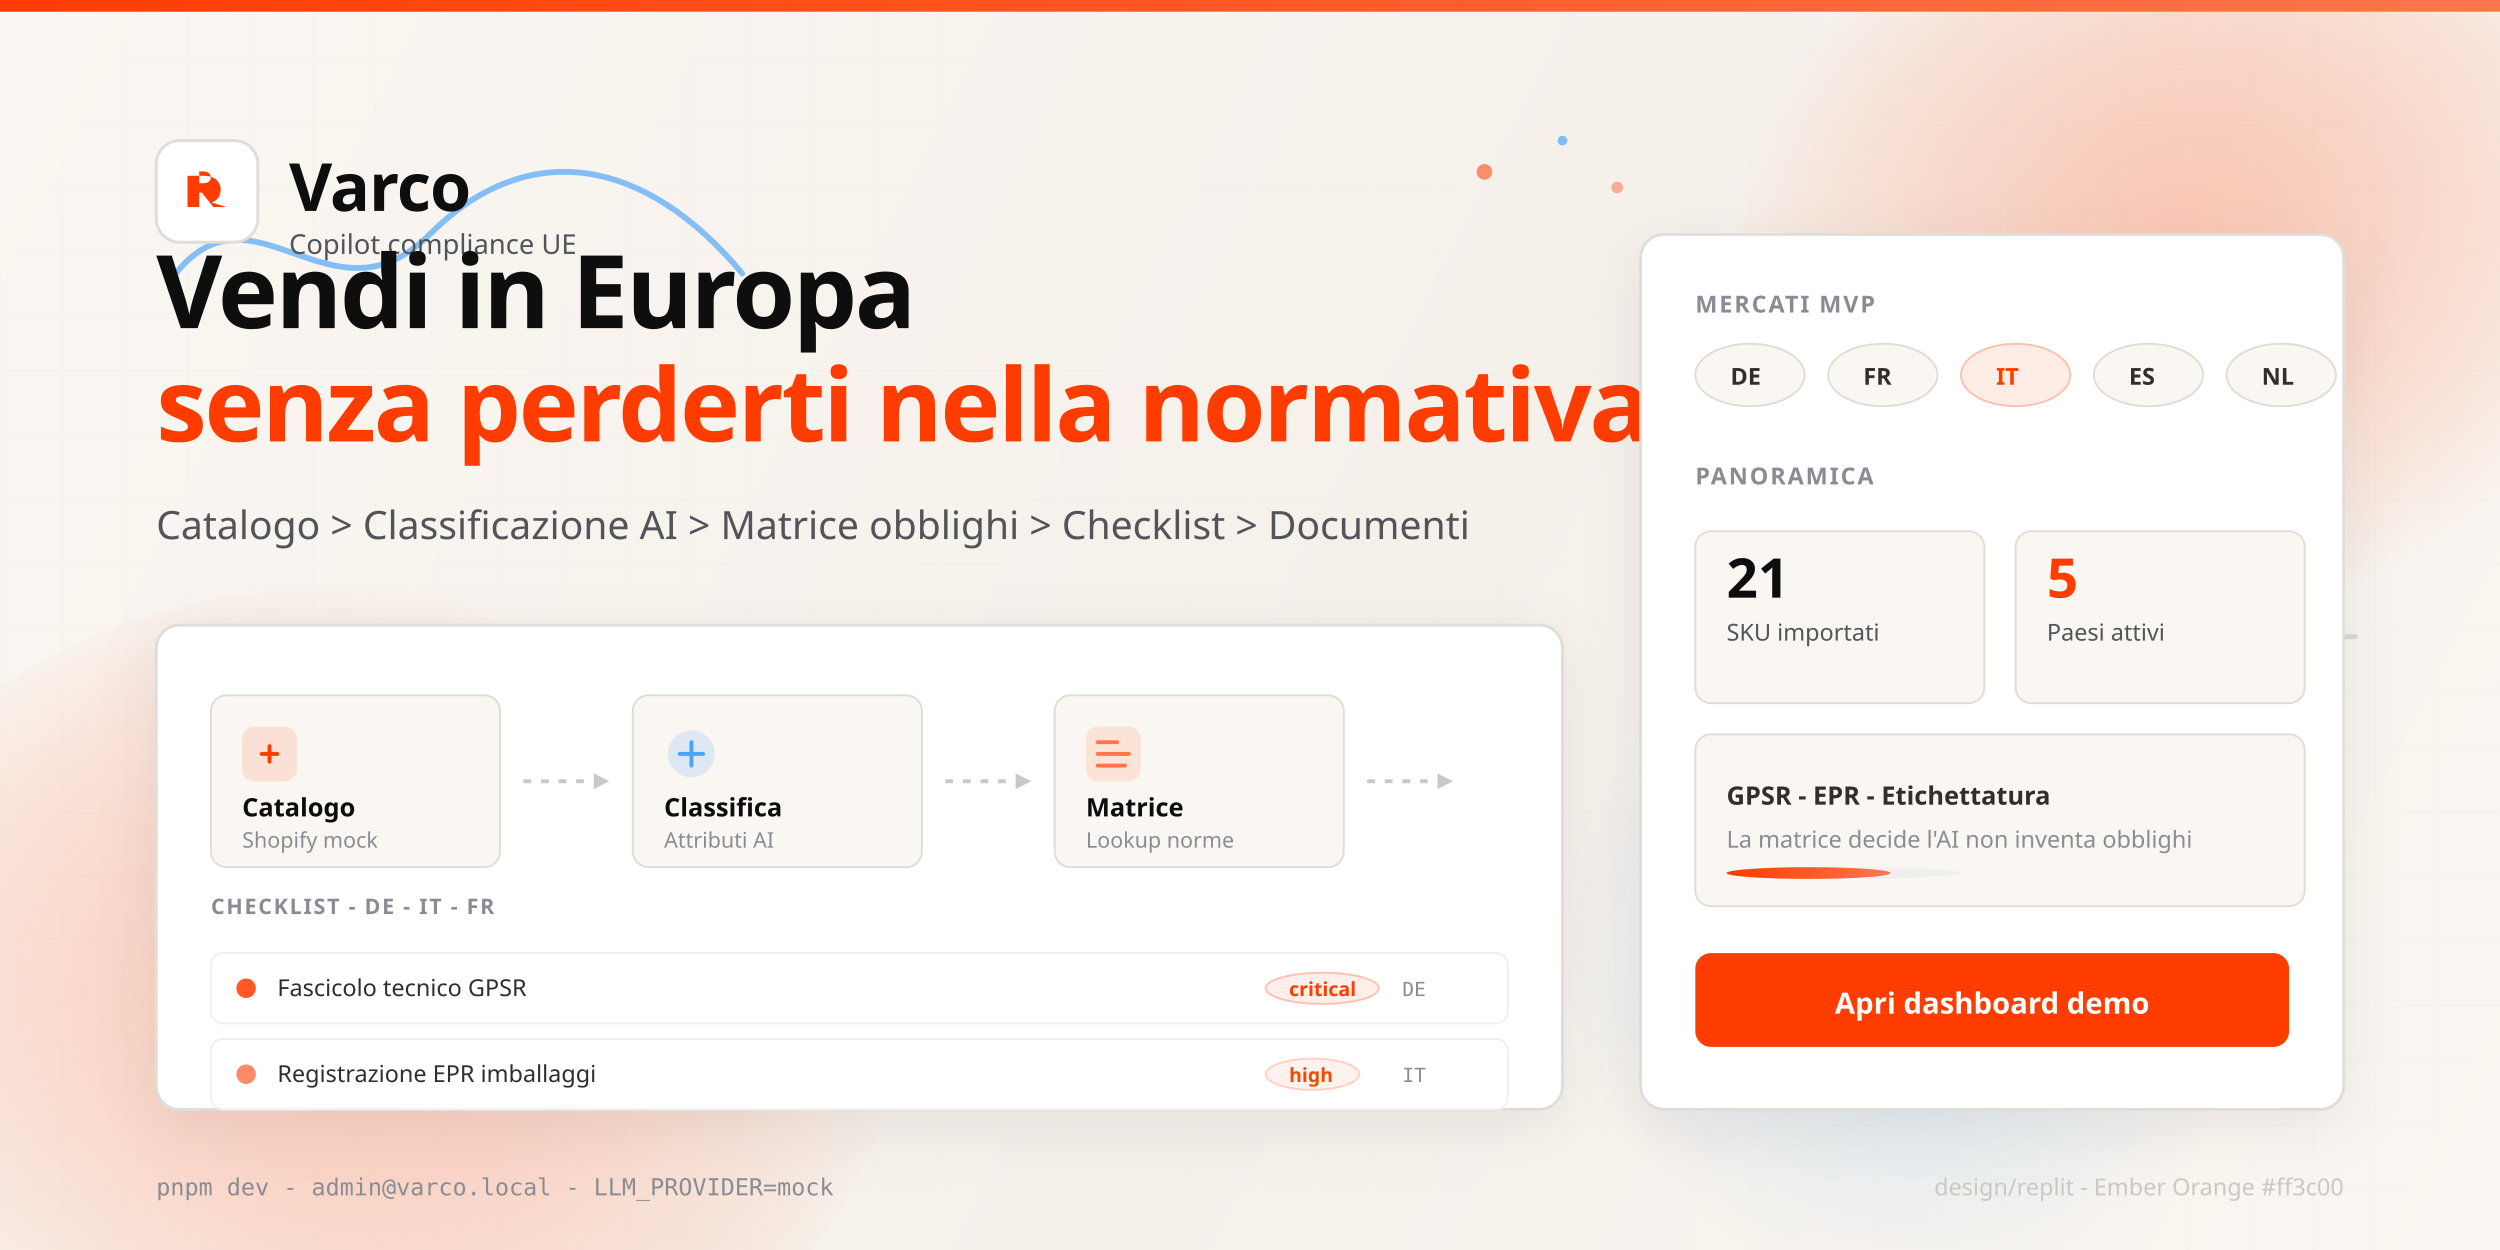
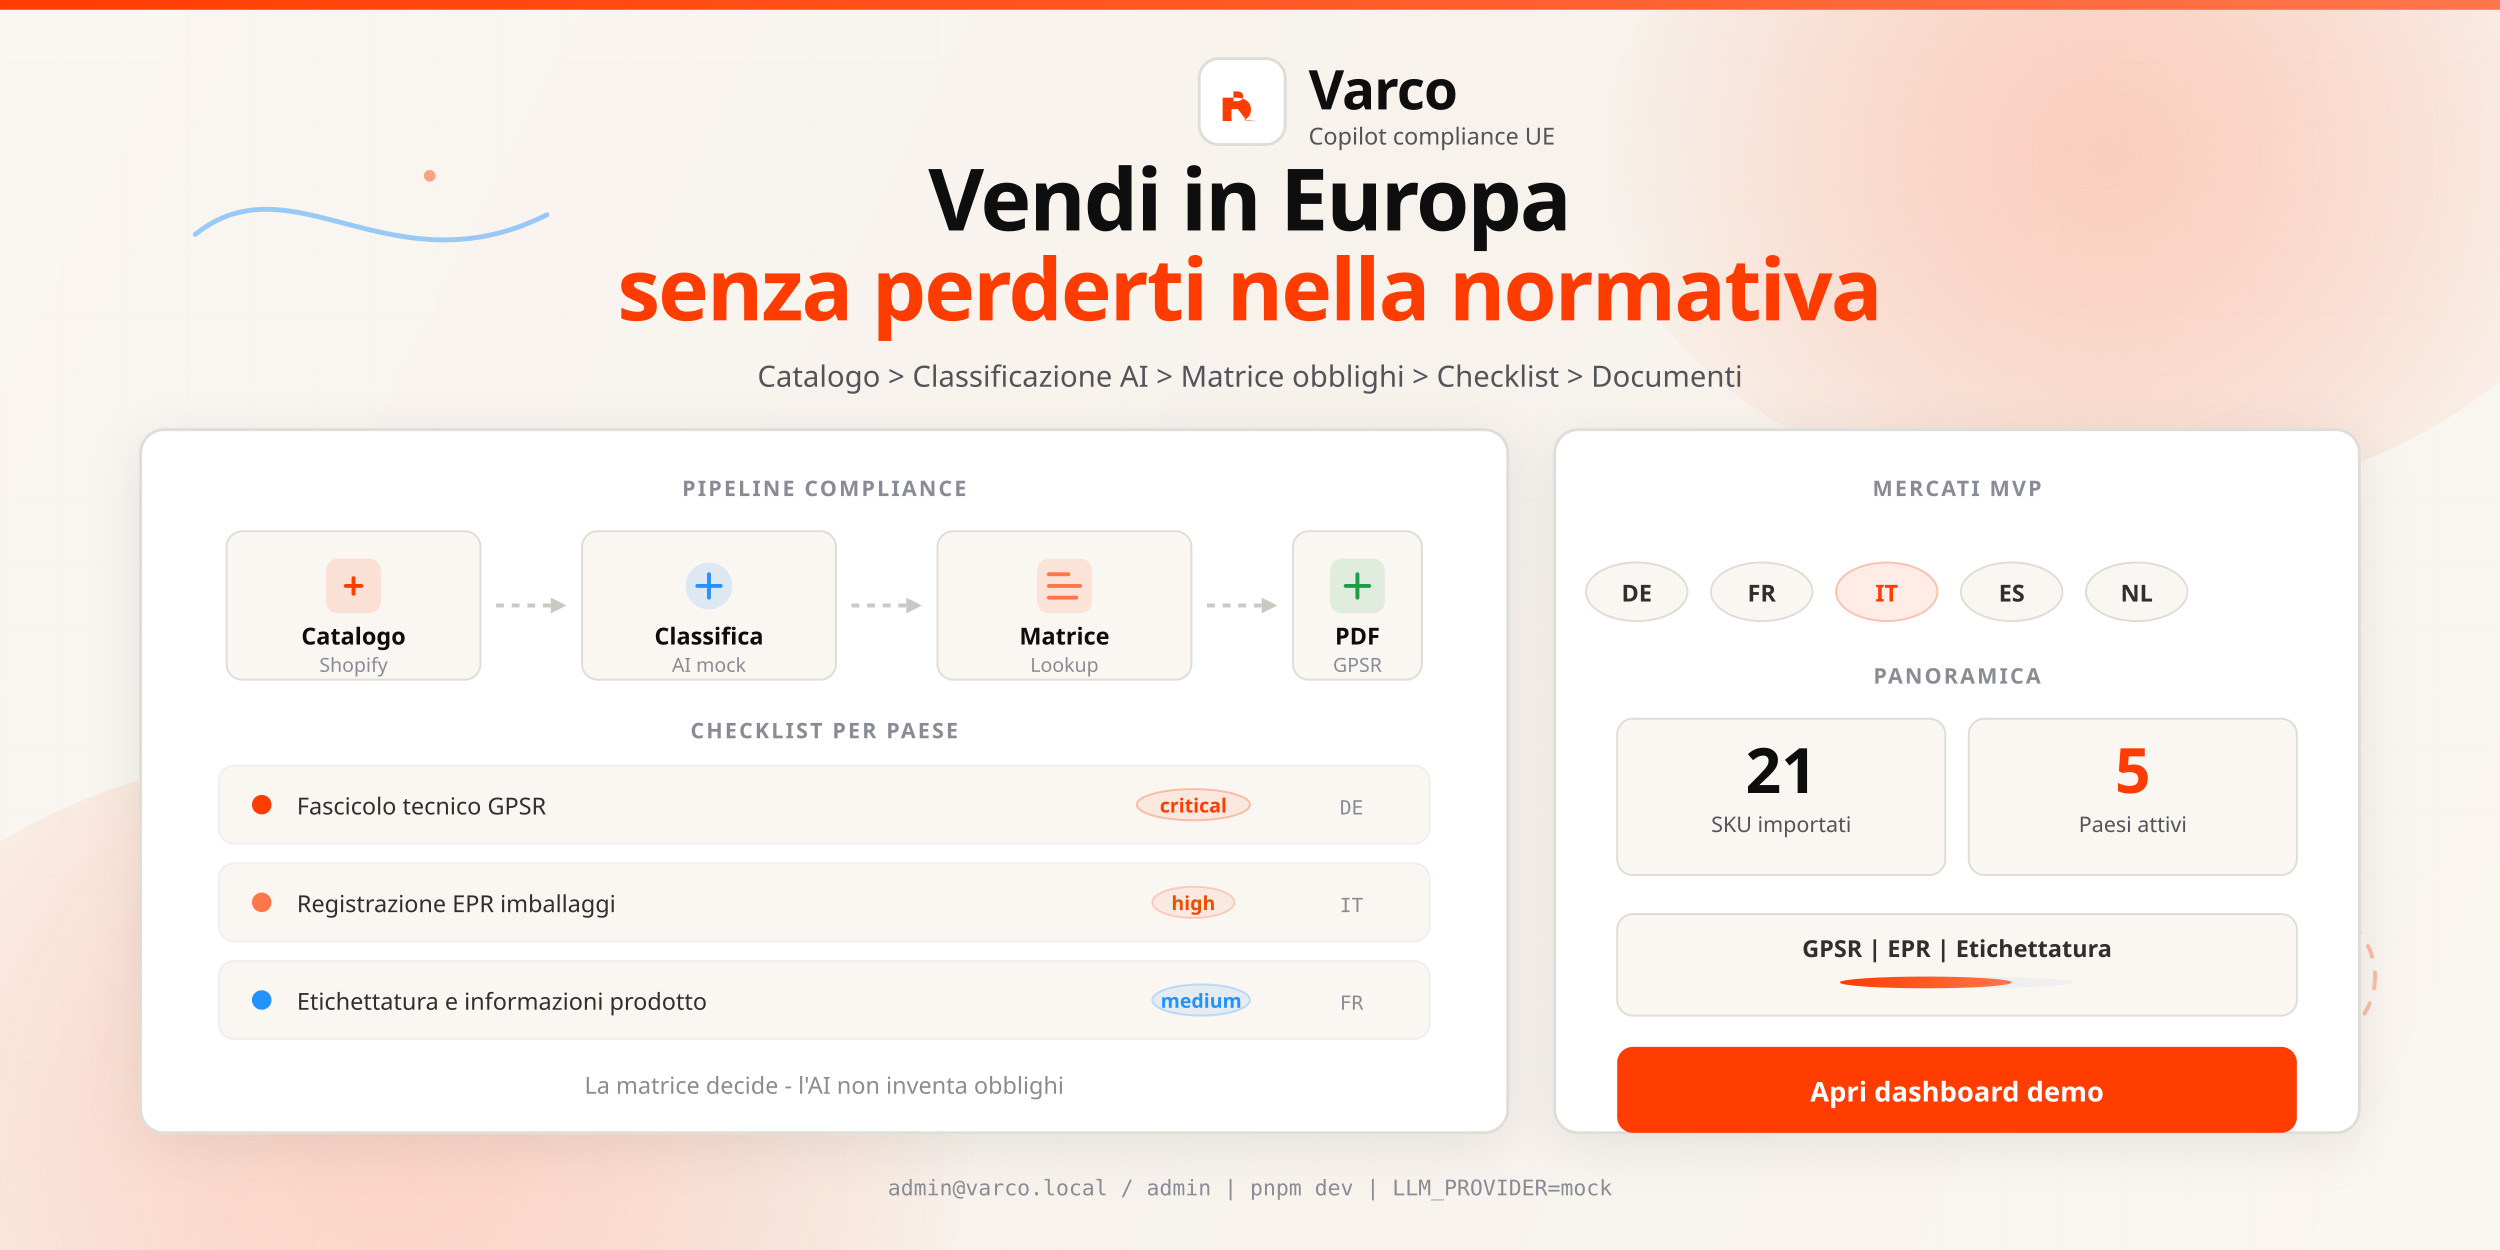
<svg xmlns="http://www.w3.org/2000/svg" width="1280" height="640" viewBox="0 0 1280 640" fill="none" role="img" aria-labelledby="coverTitle coverDesc">
  <defs>
    <linearGradient id="bgWash" x1="0" y1="0" x2="1280" y2="640" gradientUnits="userSpaceOnUse">
      <stop offset="0%" stop-color="#faf6f1" />
-       <stop offset="55%" stop-color="#f5f0ea" />
+       <stop offset="50%" stop-color="#f7f2ec" />
      <stop offset="100%" stop-color="#faf6f1" />
    </linearGradient>
-     <radialGradient id="peachBlob" cx="0" cy="0" r="1" gradientUnits="userSpaceOnUse" gradientTransform="translate(180 520) rotate(12) scale(280 220)">
-       <stop offset="0%" stop-color="#ffb199" stop-opacity="0.55" />
+     <radialGradient id="peachBlob" cx="0" cy="0" r="1" gradientUnits="userSpaceOnUse" gradientTransform="translate(200 580) scale(300)">
+       <stop offset="0%" stop-color="#ffb199" stop-opacity="0.45" />
      <stop offset="100%" stop-color="#ff764c" stop-opacity="0" />
    </radialGradient>
-     <radialGradient id="coralBlob" cx="0" cy="0" r="1" gradientUnits="userSpaceOnUse" gradientTransform="translate(1120 120) rotate(-18) scale(240 200)">
-       <stop offset="0%" stop-color="#ff764c" stop-opacity="0.35" />
+     <radialGradient id="coralBlob" cx="0" cy="0" r="1" gradientUnits="userSpaceOnUse" gradientTransform="translate(1080 80) scale(260)">
+       <stop offset="0%" stop-color="#ff764c" stop-opacity="0.3" />
      <stop offset="100%" stop-color="#ff3c00" stop-opacity="0" />
-     </radialGradient>
-     <radialGradient id="blueGlow" cx="0" cy="0" r="1" gradientUnits="userSpaceOnUse" gradientTransform="translate(980 480) scale(180)">
-       <stop offset="0%" stop-color="#2492ff" stop-opacity="0.18" />
-       <stop offset="100%" stop-color="#2492ff" stop-opacity="0" />
    </radialGradient>
    <linearGradient id="orangeBar" x1="0" y1="0" x2="1" y2="0">
      <stop offset="0%" stop-color="#ff3c00" />
      <stop offset="100%" stop-color="#ff764c" />
    </linearGradient>
-     <filter id="cardShadow" x="-20%" y="-20%" width="140%" height="140%">
-       <feDropShadow dx="0" dy="8" stdDeviation="16" flood-color="#0e0e0f" flood-opacity="0.07" />
+     <filter id="cardShadow" x="-15%" y="-15%" width="130%" height="130%">
+       <feDropShadow dx="0" dy="6" stdDeviation="14" flood-color="#0e0e0f" flood-opacity="0.08" />
    </filter>
    <pattern id="grid" width="32" height="32" patternUnits="userSpaceOnUse">
-       <path d="M32 0H0V32" stroke="#dfddd8" stroke-width="0.75" opacity="0.45" />
+       <path d="M32 0H0V32" stroke="#dfddd8" stroke-width="0.75" opacity="0.35" />
    </pattern>
  </defs>
  <rect width="1280" height="640" fill="url(#bgWash)" />
-   <rect width="1280" height="640" fill="url(#grid)" opacity="0.35" />
-   <ellipse cx="180" cy="520" rx="280" ry="220" fill="url(#peachBlob)" />
-   <ellipse cx="1120" cy="120" rx="240" ry="200" fill="url(#coralBlob)" />
-   <circle cx="980" cy="480" r="180" fill="url(#blueGlow)" />
-   <g opacity="0.55" stroke-linecap="round" stroke-linejoin="round">
-     <path d="M90 140C130 90 170 170 220 120s110-40 160 20" stroke="#2492ff" stroke-width="3" fill="none" />
-     <circle cx="1080" cy="520" r="42" stroke="#ff764c" stroke-width="2.5" stroke-dasharray="7 9" fill="none" />
-     <path d="M1180 300v52M1154 326h52" stroke="#898c94" stroke-width="2.5" opacity="0.5" />
-     <path d="M140 420l18-28 18 28-18 10z" fill="#ff3c00" opacity="0.22" />
-     <circle cx="760" cy="88" r="4" fill="#ff3c00" />
-     <circle cx="800" cy="72" r="2.5" fill="#2492ff" />
-     <circle cx="828" cy="96" r="3" fill="#ff764c" />
+   <rect width="1280" height="640" fill="url(#grid)" opacity="0.3" />
+   <ellipse cx="200" cy="580" rx="300" ry="200" fill="url(#peachBlob)" />
+   <ellipse cx="1080" cy="80" rx="260" ry="180" fill="url(#coralBlob)" />
+   <rect x="0" y="0" width="1280" height="5" fill="url(#orangeBar)" />
+   <g opacity="0.45" stroke-linecap="round">
+     <path d="M100 120C150 80 200 150 280 110" stroke="#2492ff" stroke-width="2.5" fill="none" />
+     <circle cx="1180" cy="500" r="36" stroke="#ff764c" stroke-width="2" stroke-dasharray="6 8" fill="none" />
+     <circle cx="220" cy="90" r="3" fill="#ff3c00" />
+     <circle cx="1060" cy="560" r="2.5" fill="#2492ff" />
  </g>
-   <rect x="0" y="0" width="1280" height="6" fill="url(#orangeBar)" />
-   <g transform="translate(80 72)">
-     <rect x="0" y="0" width="52" height="52" rx="12" fill="#ffffff" stroke="#dfddd8" stroke-width="1.5" />
-     <path d="M16 34V18h8.5c5.2 0 8.5 2.8 8.5 7.2 0 3.1-1.7 5.4-4.6 6.5L36 34h-6.8l-5.8-7.4H22v7.4H16zm6-12.2h2.1c2.4 0 3.8-1.1 3.8-3s-1.4-3-3.8-3H22v6z" fill="#ff3c00" />
-     <text x="68" y="36" font-family="'IBM Plex Sans', system-ui, sans-serif" font-size="34" font-weight="700" fill="#0e0e0f" letter-spacing="-0.5">Varco</text>
-     <text x="68" y="58" font-family="'IBM Plex Sans', system-ui, sans-serif" font-size="14" font-weight="500" fill="#52545a">Copilot compliance UE</text>
+   <g transform="translate(640 52)">
+     <rect x="-26" y="-22" width="44" height="44" rx="10" fill="#ffffff" stroke="#dfddd8" stroke-width="1.5" />
+     <path d="M-14 10V-2h7c4.5 0 7.5 2.4 7.5 6 0 2.6-1.4 4.6-3.8 5.5L4 10h-5.5l-4.8-6.2h-3.2V10h-5.5zm5.5-10.2h1.8c2 0 3.2-.9 3.2-2.5s-1.2-2.5-3.2-2.5h-1.8v5z" fill="#ff3c00" />
+     <text x="30" y="4" font-family="IBM Plex Sans, system-ui, sans-serif" font-size="28" font-weight="700" fill="#0e0e0f" letter-spacing="-0.5">Varco</text>
+     <text x="30" y="22" font-family="IBM Plex Sans, system-ui, sans-serif" font-size="12" font-weight="500" fill="#52545a">Copilot compliance UE</text>
  </g>
-   <g transform="translate(80 168)">
-     <text font-family="'IBM Plex Sans', system-ui, sans-serif" font-size="52" font-weight="700" fill="#0e0e0f" letter-spacing="-1.2">
-       <tspan x="0" y="0">Vendi in Europa</tspan>
-       <tspan x="0" y="58" fill="#ff3c00">senza perderti nella normativa</tspan>
-     </text>
-     <text font-family="'IBM Plex Sans', system-ui, sans-serif" font-size="20" font-weight="400" fill="#52545a">
-       <tspan x="0" y="108">Catalogo &gt; Classificazione AI &gt; Matrice obblighi &gt; Checklist &gt; Documenti</tspan>
-     </text>
-   </g>
-   <g transform="translate(80 320)" filter="url(#cardShadow)">
-     <rect x="0" y="0" width="720" height="248" rx="12" fill="#ffffff" stroke="#dfddd8" stroke-width="1.5" />
-     <g font-family="'IBM Plex Sans', system-ui, sans-serif">
-       <g transform="translate(28 36)">
-         <rect width="148" height="88" rx="8" fill="#faf6f1" stroke="#dfddd8" />
-         <rect x="16" y="16" width="28" height="28" rx="6" fill="#ff3c00" opacity="0.12" />
-         <path d="M26 30h8M30 26v8" stroke="#ff3c00" stroke-width="2" stroke-linecap="round" />
-         <text x="16" y="62" font-size="13" font-weight="600" fill="#0e0e0f">Catalogo</text>
-         <text x="16" y="78" font-size="11" fill="#898c94">Shopify mock</text>
+   <text x="640" y="118" text-anchor="middle" font-family="IBM Plex Sans, system-ui, sans-serif" font-size="44" font-weight="700" fill="#0e0e0f" letter-spacing="-1">Vendi in Europa</text>
+   <text x="640" y="164" text-anchor="middle" font-family="IBM Plex Sans, system-ui, sans-serif" font-size="44" font-weight="700" fill="#ff3c00" letter-spacing="-1">senza perderti nella normativa</text>
+   <text x="640" y="198" text-anchor="middle" font-family="IBM Plex Sans, system-ui, sans-serif" font-size="15" font-weight="400" fill="#52545a">Catalogo &gt; Classificazione AI &gt; Matrice obblighi &gt; Checklist &gt; Documenti</text>
+   <g transform="translate(72 220)" filter="url(#cardShadow)">
+     <rect x="0" y="0" width="700" height="360" rx="12" fill="#ffffff" stroke="#dfddd8" stroke-width="1.5" />
+     <text x="350" y="34" text-anchor="middle" font-family="IBM Plex Sans, system-ui, sans-serif" font-size="11" font-weight="600" fill="#898c94" letter-spacing="0.1em">PIPELINE COMPLIANCE</text>
+     <g font-family="IBM Plex Sans, system-ui, sans-serif">
+       <g transform="translate(44 52)">
+         <rect width="130" height="76" rx="8" fill="#faf6f1" stroke="#dfddd8" />
+         <rect x="51" y="14" width="28" height="28" rx="6" fill="#ff3c00" opacity="0.12" />
+         <path d="M61 28h8M65 24v8" stroke="#ff3c00" stroke-width="2" stroke-linecap="round" />
+         <text x="65" y="58" text-anchor="middle" font-size="12" font-weight="600" fill="#0e0e0f">Catalogo</text>
+         <text x="65" y="72" text-anchor="middle" font-size="10" fill="#898c94">Shopify</text>
      </g>
-       <path d="M188 80h36" stroke="#cbc7c3" stroke-width="2" stroke-dasharray="4 5" />
-       <polygon points="224,76 232,80 224,84" fill="#cbc7c3" />
-       <g transform="translate(244 36)">
-         <rect width="148" height="88" rx="8" fill="#faf6f1" stroke="#dfddd8" />
-         <circle cx="30" cy="30" r="12" fill="#2492ff" opacity="0.14" />
-         <path d="M24 30h12M30 24v12" stroke="#2492ff" stroke-width="2" stroke-linecap="round" opacity="0.8" />
-         <text x="16" y="62" font-size="13" font-weight="600" fill="#0e0e0f">Classifica</text>
-         <text x="16" y="78" font-size="11" fill="#898c94">Attributi AI</text>
+       <path d="M182 90h28" stroke="#cbc7c3" stroke-width="2" stroke-dasharray="4 4" />
+       <polygon points="210,86 218,90 210,94" fill="#cbc7c3" />
+       <g transform="translate(226 52)">
+         <rect width="130" height="76" rx="8" fill="#faf6f1" stroke="#dfddd8" />
+         <circle cx="65" cy="28" r="12" fill="#2492ff" opacity="0.14" />
+         <path d="M59 28h12M65 22v12" stroke="#2492ff" stroke-width="2" stroke-linecap="round" />
+         <text x="65" y="58" text-anchor="middle" font-size="12" font-weight="600" fill="#0e0e0f">Classifica</text>
+         <text x="65" y="72" text-anchor="middle" font-size="10" fill="#898c94">AI mock</text>
      </g>
-       <path d="M404 80h36" stroke="#cbc7c3" stroke-width="2" stroke-dasharray="4 5" />
-       <polygon points="440,76 448,80 440,84" fill="#cbc7c3" />
-       <g transform="translate(460 36)">
-         <rect width="148" height="88" rx="8" fill="#faf6f1" stroke="#dfddd8" />
-         <rect x="16" y="16" width="28" height="28" rx="6" fill="#ff764c" opacity="0.15" />
-         <path d="M22 30h16M22 24h10M22 36h14" stroke="#ff764c" stroke-width="2" stroke-linecap="round" />
-         <text x="16" y="62" font-size="13" font-weight="600" fill="#0e0e0f">Matrice</text>
-         <text x="16" y="78" font-size="11" fill="#898c94">Lookup norme</text>
+       <path d="M364 90h28" stroke="#cbc7c3" stroke-width="2" stroke-dasharray="4 4" />
+       <polygon points="392,86 400,90 392,94" fill="#cbc7c3" />
+       <g transform="translate(408 52)">
+         <rect width="130" height="76" rx="8" fill="#faf6f1" stroke="#dfddd8" />
+         <rect x="51" y="14" width="28" height="28" rx="6" fill="#ff764c" opacity="0.15" />
+         <path d="M57 28h16M57 22h10M57 34h14" stroke="#ff764c" stroke-width="2" stroke-linecap="round" />
+         <text x="65" y="58" text-anchor="middle" font-size="12" font-weight="600" fill="#0e0e0f">Matrice</text>
+         <text x="65" y="72" text-anchor="middle" font-size="10" fill="#898c94">Lookup</text>
      </g>
-       <path d="M620 80h36" stroke="#cbc7c3" stroke-width="2" stroke-dasharray="4 5" />
-       <polygon points="656,76 664,80 656,84" fill="#cbc7c3" />
-     </g>
-     <g transform="translate(28 148)">
-       <text font-family="'IBM Plex Sans', system-ui, sans-serif" font-size="11" font-weight="600" fill="#898c94" letter-spacing="0.08em">CHECKLIST - DE - IT - FR</text>
-       <g transform="translate(0 20)">
-         <rect width="664" height="36" rx="6" fill="#ffffff" stroke="#efefef" />
-         <circle cx="18" cy="18" r="5" fill="#ff3c00" opacity="0.85" />
-         <text x="34" y="22" font-family="'IBM Plex Sans', system-ui, sans-serif" font-size="12" font-weight="500" fill="#312e2e">Fascicolo tecnico GPSR</text>
-         <rect x="540" y="10" width="58" height="16" rx="999" fill="rgba(255,60,0,0.08)" stroke="rgba(255,60,0,0.28)" />
-         <text x="552" y="22" font-family="'IBM Plex Sans', system-ui, sans-serif" font-size="10" font-weight="600" fill="#ff3c00">critical</text>
-         <text x="610" y="22" font-family="'IBM Plex Mono', monospace" font-size="10" fill="#898c94">DE</text>
-       </g>
-       <g transform="translate(0 64)">
-         <rect width="664" height="36" rx="6" fill="#ffffff" stroke="#efefef" />
-         <circle cx="18" cy="18" r="5" fill="#ff764c" opacity="0.85" />
-         <text x="34" y="22" font-family="'IBM Plex Sans', system-ui, sans-serif" font-size="12" font-weight="500" fill="#312e2e">Registrazione EPR imballaggi</text>
-         <rect x="540" y="10" width="48" height="16" rx="999" fill="rgba(255,118,76,0.1)" stroke="rgba(255,118,76,0.3)" />
-         <text x="552" y="22" font-family="'IBM Plex Sans', system-ui, sans-serif" font-size="10" font-weight="600" fill="#ec4e02">high</text>
-         <text x="610" y="22" font-family="'IBM Plex Mono', monospace" font-size="10" fill="#898c94">IT</text>
+       <path d="M546 90h28" stroke="#cbc7c3" stroke-width="2" stroke-dasharray="4 4" />
+       <polygon points="574,86 582,90 574,94" fill="#cbc7c3" />
+       <g transform="translate(590 52)">
+         <rect width="66" height="76" rx="8" fill="#faf6f1" stroke="#dfddd8" />
+         <rect x="19" y="14" width="28" height="28" rx="6" fill="#1a9e4a" opacity="0.12" />
+         <path d="M27 28h12M33 22v12" stroke="#1a9e4a" stroke-width="2" stroke-linecap="round" />
+         <text x="33" y="58" text-anchor="middle" font-size="12" font-weight="600" fill="#0e0e0f">PDF</text>
+         <text x="33" y="72" text-anchor="middle" font-size="10" fill="#898c94">GPSR</text>
      </g>
    </g>
+     <text x="350" y="158" text-anchor="middle" font-family="IBM Plex Sans, system-ui, sans-serif" font-size="11" font-weight="600" fill="#898c94" letter-spacing="0.1em">CHECKLIST PER PAESE</text>
+     <g transform="translate(40 172)">
+       <rect width="620" height="40" rx="8" fill="#faf6f1" stroke="#efefef" />
+       <circle cx="22" cy="20" r="5" fill="#ff3c00" />
+       <text x="40" y="25" font-family="IBM Plex Sans, system-ui, sans-serif" font-size="12" font-weight="500" fill="#312e2e">Fascicolo tecnico GPSR</text>
+       <rect x="470" y="12" width="58" height="16" rx="999" fill="rgba(255,60,0,0.08)" stroke="rgba(255,60,0,0.28)" />
+       <text x="499" y="24" text-anchor="middle" font-family="IBM Plex Sans, system-ui, sans-serif" font-size="10" font-weight="600" fill="#ff3c00">critical</text>
+       <text x="580" y="25" text-anchor="middle" font-family="IBM Plex Mono, monospace" font-size="10" fill="#898c94">DE</text>
+     </g>
+     <g transform="translate(40 222)">
+       <rect width="620" height="40" rx="8" fill="#faf6f1" stroke="#efefef" />
+       <circle cx="22" cy="20" r="5" fill="#ff764c" />
+       <text x="40" y="25" font-family="IBM Plex Sans, system-ui, sans-serif" font-size="12" font-weight="500" fill="#312e2e">Registrazione EPR imballaggi</text>
+       <rect x="478" y="12" width="42" height="16" rx="999" fill="rgba(255,118,76,0.1)" stroke="rgba(255,118,76,0.3)" />
+       <text x="499" y="24" text-anchor="middle" font-family="IBM Plex Sans, system-ui, sans-serif" font-size="10" font-weight="600" fill="#ec4e02">high</text>
+       <text x="580" y="25" text-anchor="middle" font-family="IBM Plex Mono, monospace" font-size="10" fill="#898c94">IT</text>
+     </g>
+     <g transform="translate(40 272)">
+       <rect width="620" height="40" rx="8" fill="#faf6f1" stroke="#efefef" />
+       <circle cx="22" cy="20" r="5" fill="#2492ff" />
+       <text x="40" y="25" font-family="IBM Plex Sans, system-ui, sans-serif" font-size="12" font-weight="500" fill="#312e2e">Etichettatura e informazioni prodotto</text>
+       <rect x="478" y="12" width="50" height="16" rx="999" fill="rgba(36,146,255,0.1)" stroke="rgba(36,146,255,0.25)" />
+       <text x="503" y="24" text-anchor="middle" font-family="IBM Plex Sans, system-ui, sans-serif" font-size="10" font-weight="600" fill="#2492ff">medium</text>
+       <text x="580" y="25" text-anchor="middle" font-family="IBM Plex Mono, monospace" font-size="10" fill="#898c94">FR</text>
+     </g>
+     <text x="350" y="340" text-anchor="middle" font-family="IBM Plex Sans, system-ui, sans-serif" font-size="12" fill="#898c94">La matrice decide - l'AI non inventa obblighi</text>
  </g>
-   <g transform="translate(840 120)" filter="url(#cardShadow)">
-     <rect x="0" y="0" width="360" height="448" rx="12" fill="#ffffff" stroke="#dfddd8" stroke-width="1.5" />
-     <text x="28" y="40" font-family="'IBM Plex Sans', system-ui, sans-serif" font-size="12" font-weight="600" fill="#898c94" letter-spacing="0.08em">MERCATI MVP</text>
-     <g transform="translate(28 56)" font-family="'IBM Plex Sans', system-ui, sans-serif" font-size="12" font-weight="600">
-       <g transform="translate(0 0)">
-         <rect width="56" height="32" rx="999" fill="#faf6f1" stroke="#dfddd8" />
-         <text x="18" y="21" fill="#312e2e">DE</text>
+   <g transform="translate(796 220)" filter="url(#cardShadow)">
+     <rect x="0" y="0" width="412" height="360" rx="12" fill="#ffffff" stroke="#dfddd8" stroke-width="1.5" />
+     <text x="206" y="34" text-anchor="middle" font-family="IBM Plex Sans, system-ui, sans-serif" font-size="11" font-weight="600" fill="#898c94" letter-spacing="0.1em">MERCATI MVP</text>
+     <g transform="translate(206 68)" font-family="IBM Plex Sans, system-ui, sans-serif" font-size="12" font-weight="600">
+       <g transform="translate(-190 0)">
+         <rect x="0" y="0" width="52" height="30" rx="999" fill="#faf6f1" stroke="#dfddd8" />
+         <text x="26" y="20" text-anchor="middle" fill="#312e2e">DE</text>
      </g>
-       <g transform="translate(68 0)">
-         <rect width="56" height="32" rx="999" fill="#faf6f1" stroke="#dfddd8" />
-         <text x="18" y="21" fill="#312e2e">FR</text>
+       <g transform="translate(-126 0)">
+         <rect x="0" y="0" width="52" height="30" rx="999" fill="#faf6f1" stroke="#dfddd8" />
+         <text x="26" y="20" text-anchor="middle" fill="#312e2e">FR</text>
      </g>
-       <g transform="translate(136 0)">
-         <rect width="56" height="32" rx="999" fill="#ff3c00" fill-opacity="0.1" stroke="#ff3c00" stroke-opacity="0.28" />
-         <text x="18" y="21" fill="#ff3c00">IT</text>
+       <g transform="translate(-62 0)">
+         <rect x="0" y="0" width="52" height="30" rx="999" fill="rgba(255,60,0,0.1)" stroke="rgba(255,60,0,0.28)" />
+         <text x="26" y="20" text-anchor="middle" fill="#ff3c00">IT</text>
      </g>
-       <g transform="translate(204 0)">
-         <rect width="56" height="32" rx="999" fill="#faf6f1" stroke="#dfddd8" />
-         <text x="18" y="21" fill="#312e2e">ES</text>
+       <g transform="translate(2 0)">
+         <rect x="0" y="0" width="52" height="30" rx="999" fill="#faf6f1" stroke="#dfddd8" />
+         <text x="26" y="20" text-anchor="middle" fill="#312e2e">ES</text>
      </g>
-       <g transform="translate(272 0)">
-         <rect width="56" height="32" rx="999" fill="#faf6f1" stroke="#dfddd8" />
-         <text x="18" y="21" fill="#312e2e">NL</text>
+       <g transform="translate(66 0)">
+         <rect x="0" y="0" width="52" height="30" rx="999" fill="#faf6f1" stroke="#dfddd8" />
+         <text x="26" y="20" text-anchor="middle" fill="#312e2e">NL</text>
      </g>
    </g>
-     <g transform="translate(28 128)">
-       <text font-family="'IBM Plex Sans', system-ui, sans-serif" font-size="12" font-weight="600" fill="#898c94" letter-spacing="0.08em">PANORAMICA</text>
-       <g transform="translate(0 24)">
-         <rect width="148" height="88" rx="8" fill="#faf6f1" stroke="#dfddd8" />
-         <text x="16" y="34" font-family="'IBM Plex Sans', system-ui, sans-serif" font-size="28" font-weight="700" fill="#0e0e0f" font-variant-numeric="tabular-nums">21</text>
-         <text x="16" y="56" font-family="'IBM Plex Sans', system-ui, sans-serif" font-size="12" fill="#52545a">SKU importati</text>
-       </g>
-       <g transform="translate(164 24)">
-         <rect width="148" height="88" rx="8" fill="#faf6f1" stroke="#dfddd8" />
-         <text x="16" y="34" font-family="'IBM Plex Sans', system-ui, sans-serif" font-size="28" font-weight="700" fill="#ff3c00" font-variant-numeric="tabular-nums">5</text>
-         <text x="16" y="56" font-family="'IBM Plex Sans', system-ui, sans-serif" font-size="12" fill="#52545a">Paesi attivi</text>
-       </g>
-       <g transform="translate(0 128)">
-         <rect width="312" height="88" rx="8" fill="#faf6f1" stroke="#dfddd8" />
-         <text x="16" y="36" font-family="'IBM Plex Sans', system-ui, sans-serif" font-size="13" font-weight="600" fill="#312e2e">GPSR - EPR - Etichettatura</text>
-         <text x="16" y="58" font-family="'IBM Plex Sans', system-ui, sans-serif" font-size="12" fill="#898c94">La matrice decide  l'AI non inventa obblighi</text>
-         <rect x="16" y="68" width="120" height="6" rx="999" fill="#efefef" />
-         <rect x="16" y="68" width="84" height="6" rx="999" fill="url(#orangeBar)" />
-       </g>
+     <text x="206" y="130" text-anchor="middle" font-family="IBM Plex Sans, system-ui, sans-serif" font-size="11" font-weight="600" fill="#898c94" letter-spacing="0.1em">PANORAMICA</text>
+     <g transform="translate(32 148)">
+       <rect width="168" height="80" rx="8" fill="#faf6f1" stroke="#dfddd8" />
+       <text x="84" y="38" text-anchor="middle" font-family="IBM Plex Sans, system-ui, sans-serif" font-size="32" font-weight="700" fill="#0e0e0f">21</text>
+       <text x="84" y="58" text-anchor="middle" font-family="IBM Plex Sans, system-ui, sans-serif" font-size="11" fill="#52545a">SKU importati</text>
    </g>
-     <g transform="translate(28 368)">
-       <rect width="304" height="48" rx="8" fill="#ff3c00" />
-       <text x="152" y="31" text-anchor="middle" font-family="'IBM Plex Sans', system-ui, sans-serif" font-size="15" font-weight="600" fill="#ffffff">Apri dashboard demo</text>
+     <g transform="translate(212 148)">
+       <rect width="168" height="80" rx="8" fill="#faf6f1" stroke="#dfddd8" />
+       <text x="84" y="38" text-anchor="middle" font-family="IBM Plex Sans, system-ui, sans-serif" font-size="32" font-weight="700" fill="#ff3c00">5</text>
+       <text x="84" y="58" text-anchor="middle" font-family="IBM Plex Sans, system-ui, sans-serif" font-size="11" fill="#52545a">Paesi attivi</text>
+     </g>
+     <g transform="translate(32 248)">
+       <rect width="348" height="52" rx="8" fill="#faf6f1" stroke="#dfddd8" />
+       <text x="174" y="22" text-anchor="middle" font-family="IBM Plex Sans, system-ui, sans-serif" font-size="12" font-weight="600" fill="#312e2e">GPSR | EPR | Etichettatura</text>
+       <rect x="114" y="32" width="120" height="6" rx="999" fill="#efefef" />
+       <rect x="114" y="32" width="88" height="6" rx="999" fill="url(#orangeBar)" />
+     </g>
+     <g transform="translate(32 316)">
+       <rect width="348" height="44" rx="8" fill="#ff3c00" />
+       <text x="174" y="28" text-anchor="middle" font-family="IBM Plex Sans, system-ui, sans-serif" font-size="14" font-weight="600" fill="#ffffff">Apri dashboard demo</text>
    </g>
  </g>
-   <text x="80" y="612" font-family="'IBM Plex Mono', monospace" font-size="12" fill="#898c94">pnpm dev - admin@varco.local - LLM_PROVIDER=mock</text>
-   <text x="1200" y="612" text-anchor="end" font-family="'IBM Plex Sans', system-ui, sans-serif" font-size="12" font-weight="500" fill="#cbc7c3">design/replit - Ember Orange #ff3c00</text>
+   <text x="640" y="612" text-anchor="middle" font-family="IBM Plex Mono, monospace" font-size="11" fill="#898c94">admin@varco.local / admin  |  pnpm dev  |  LLM_PROVIDER=mock</text>
</svg>
